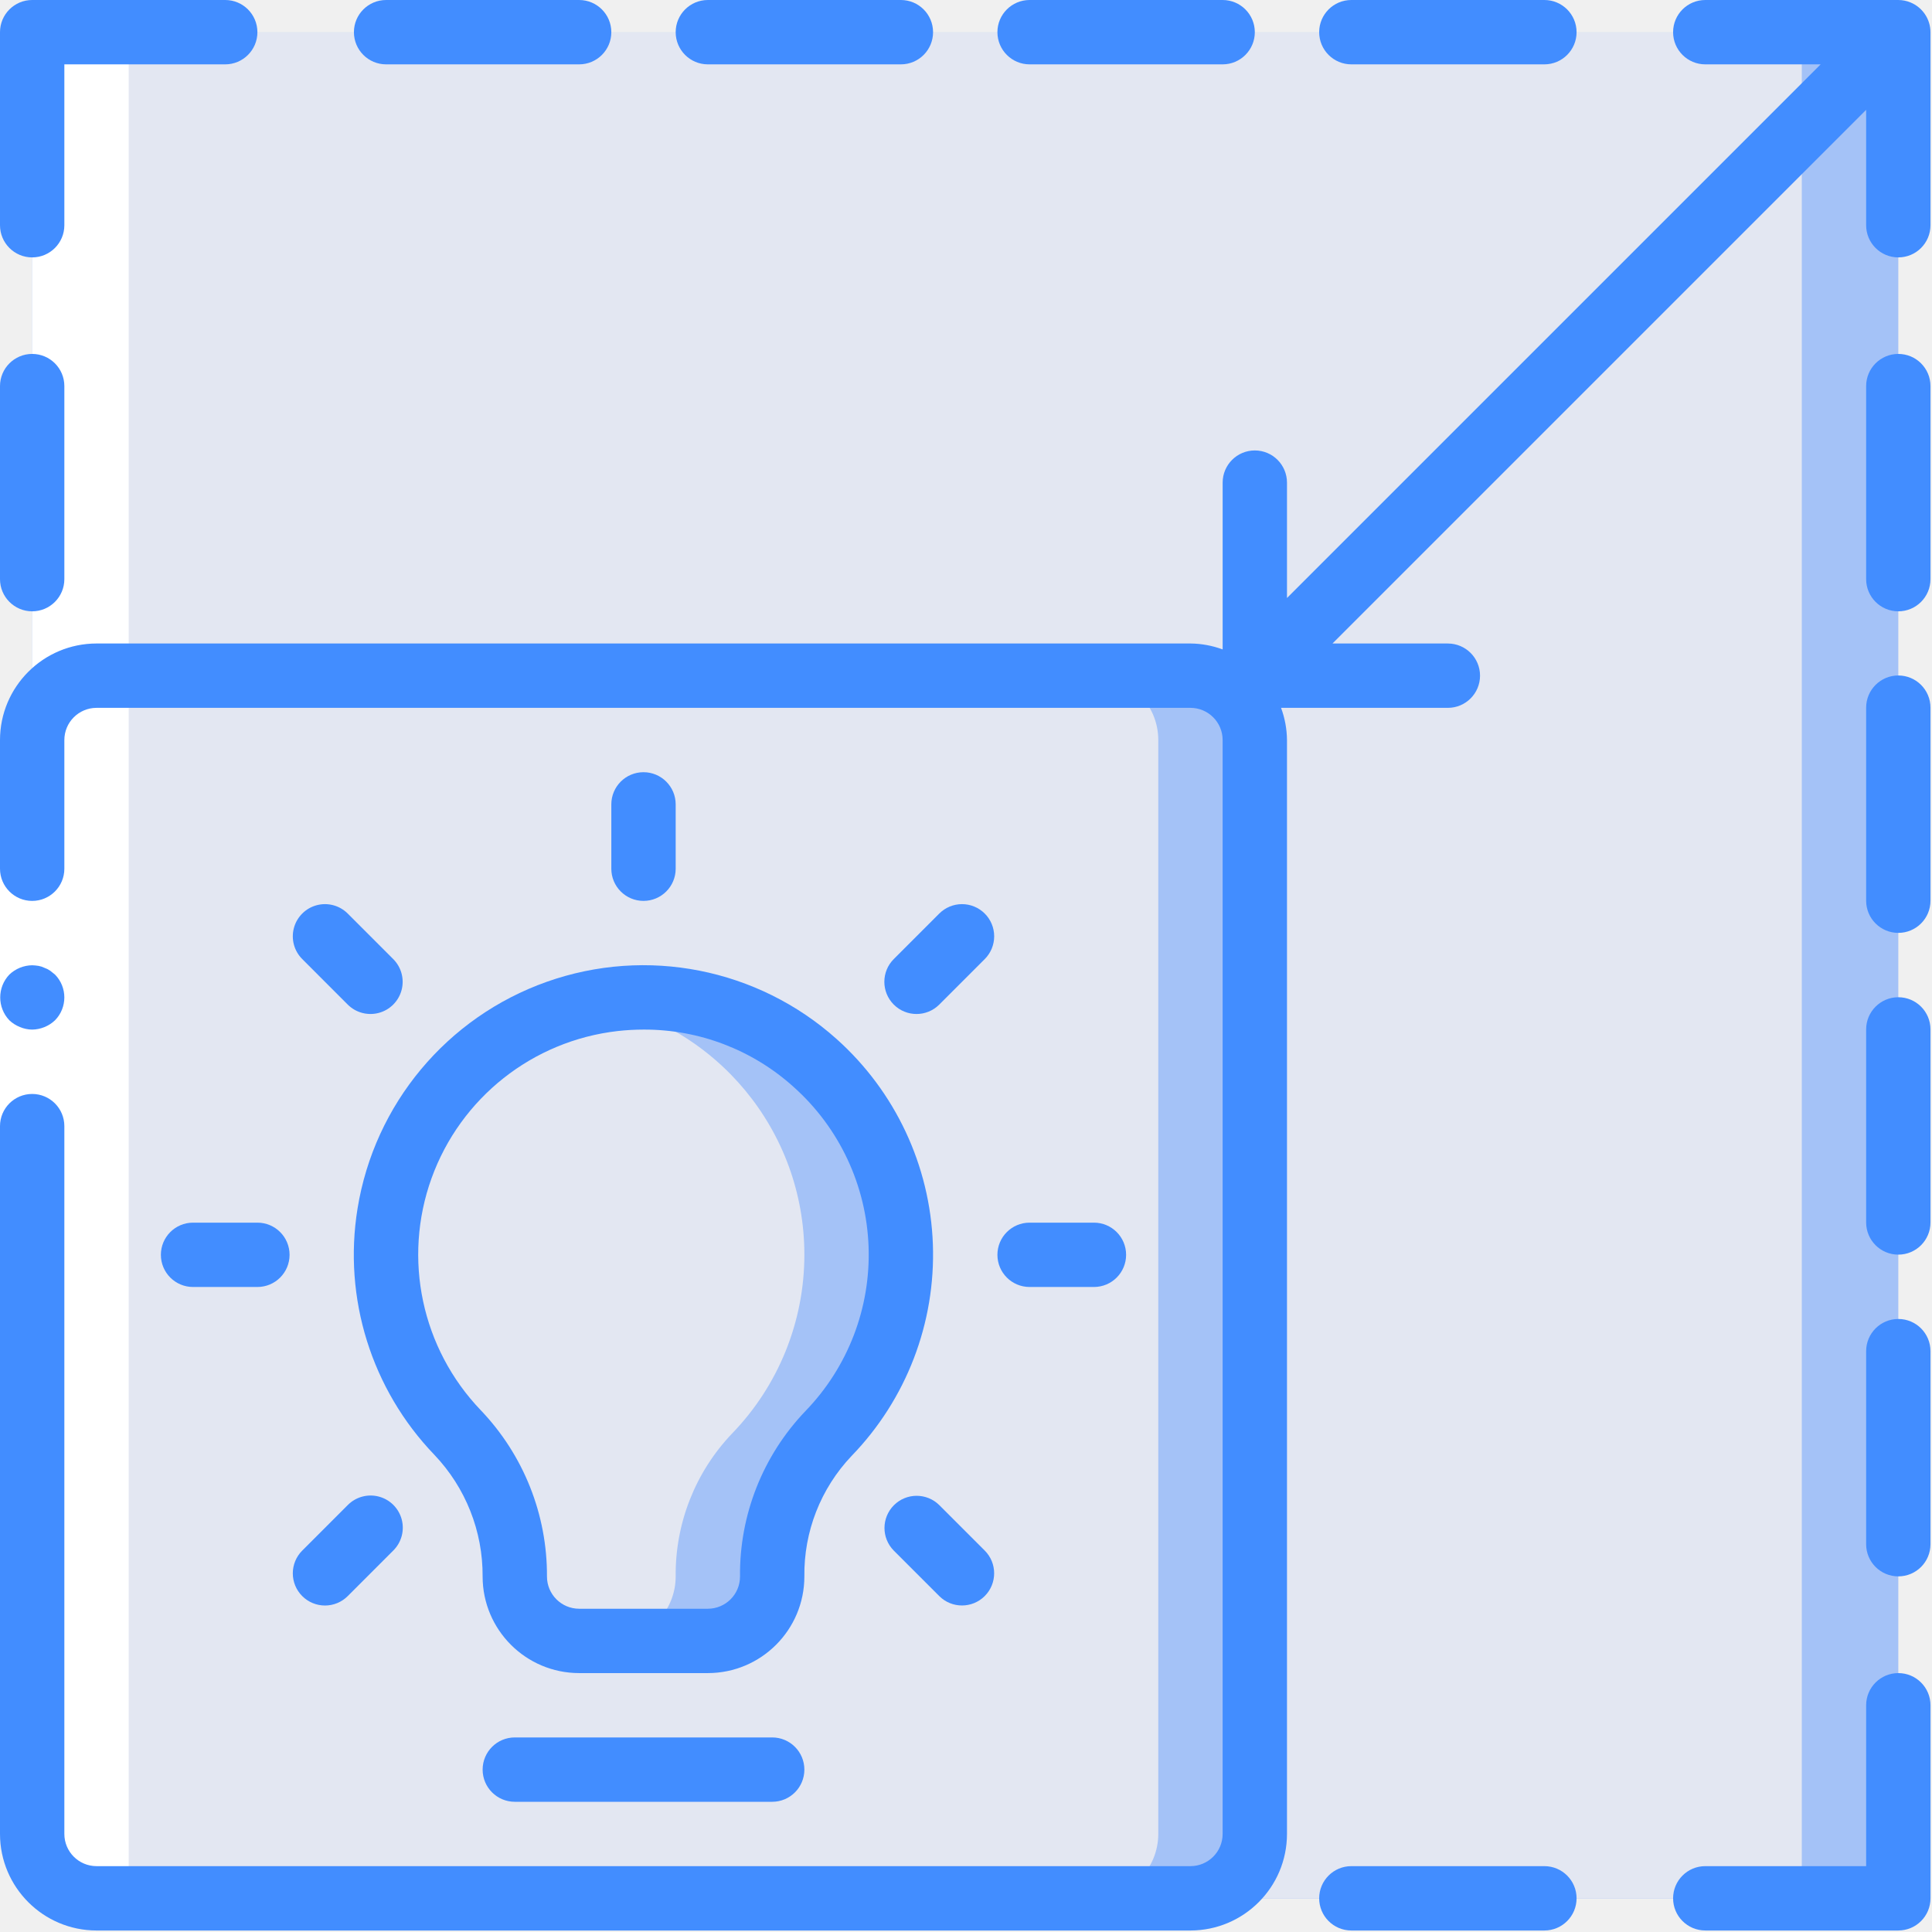
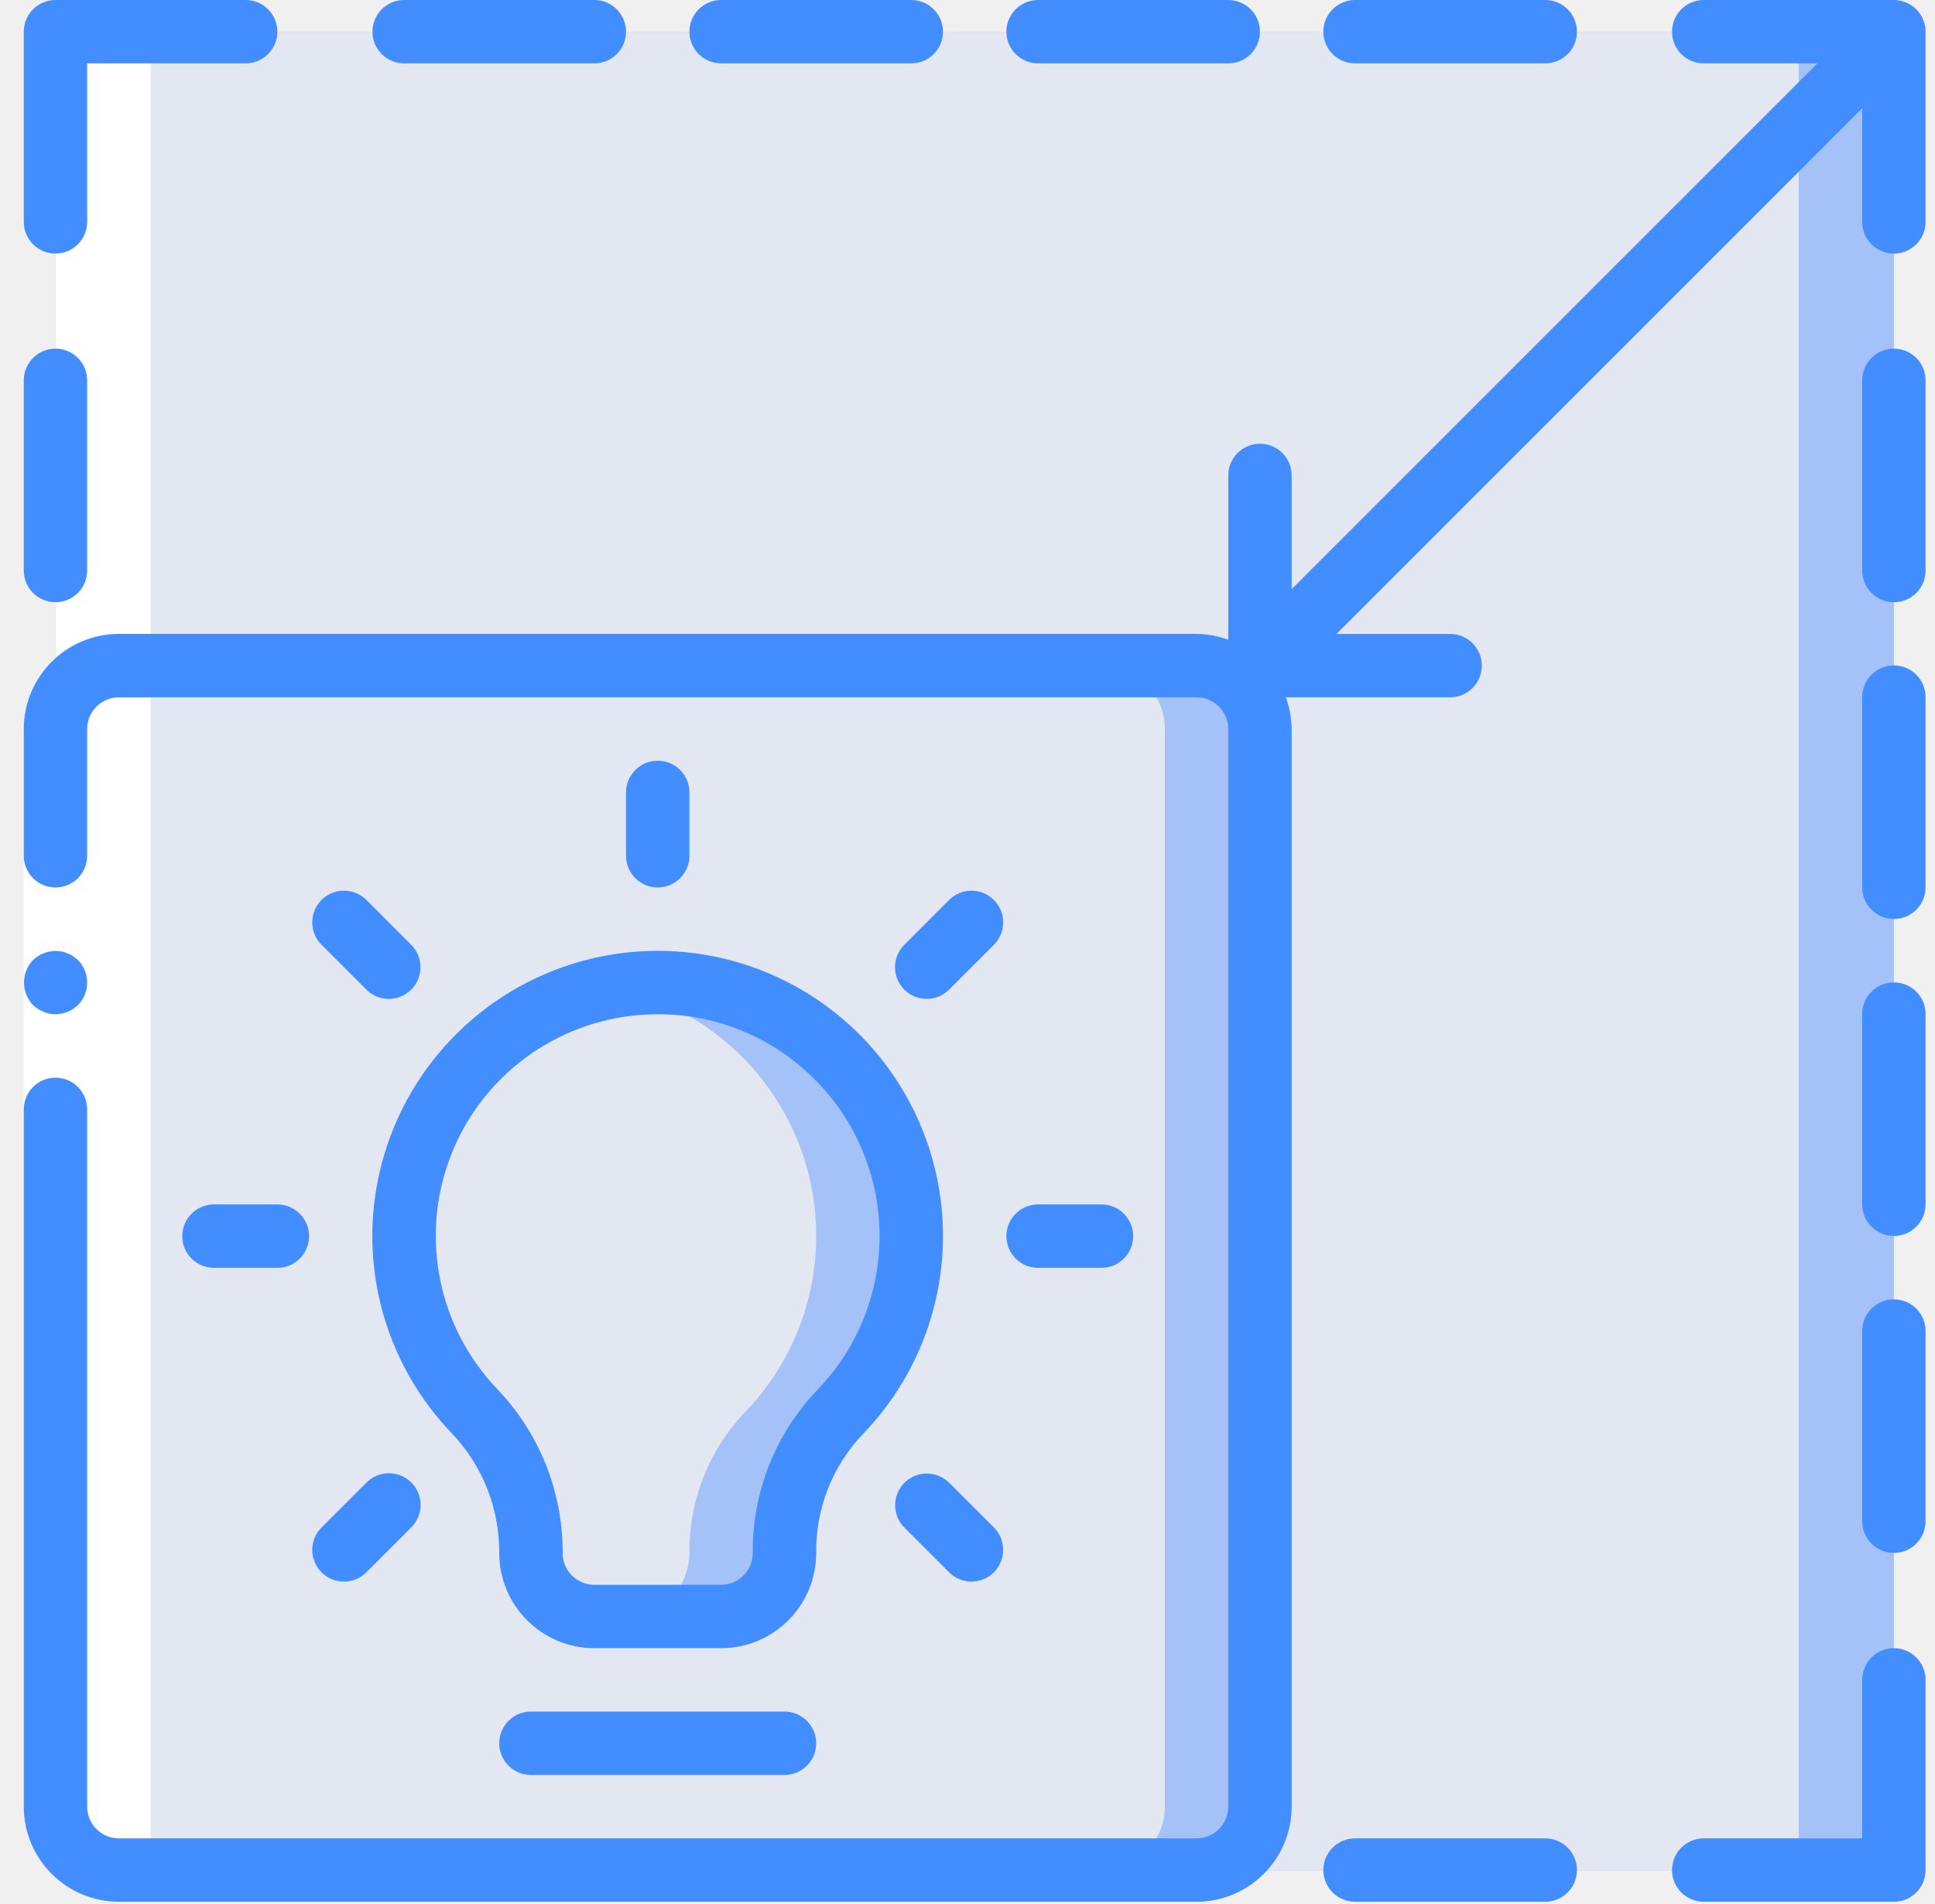
- <svg xmlns="http://www.w3.org/2000/svg" width="126px" height="126px" viewBox="0 0 126 126" version="1.1">
+ <svg xmlns="http://www.w3.org/2000/svg" width="61px" height="60px" viewBox="0 0 61 60" version="1.1">
  <defs />
  <g id="Page-1" stroke="none" stroke-width="1" fill="none" fill-rule="evenodd">
-     <g id="Artboard" transform="translate(-776, -5)">
-       <g id="scale" transform="translate(776, 5)">
+     <g id="Artboard" transform="translate(-129, -7)">
+       <g id="scale" transform="translate(129.75, 7)">
        <g id="Group">
-           <g transform="translate(2, 2)" fill-rule="nonzero">
-             <rect id="Rectangle-path" fill="#A4C2F7" x="0.098" y="0.112" width="121.705" height="121.705" />
-             <rect id="Rectangle-path" fill="#E3E7F2" x="0.098" y="0.112" width="115.41" height="121.705" />
-             <path d="M79.836,46.255 L79.836,117.599 C79.836,118.712 79.394,119.78 78.607,120.567 C77.82,121.354 76.752,121.796 75.639,121.796 L4.295,121.796 C3.182,121.796 2.114,121.354 1.327,120.567 C0.54,119.78 0.098,118.712 0.099,117.599 L0.099,46.255 C0.105,43.94 1.98,42.065 4.295,42.058 L75.639,42.058 C77.954,42.065 79.829,43.94 79.836,46.255 Z" id="Shape" fill="#A4C2F7" />
-             <path d="M73.541,46.255 L73.541,117.599 C73.541,118.712 73.099,119.78 72.312,120.567 C71.525,121.354 70.457,121.796 69.344,121.796 L4.295,121.796 C3.182,121.796 2.114,121.354 1.327,120.567 C0.54,119.78 0.098,118.712 0.099,117.599 L0.099,46.255 C0.105,43.94 1.98,42.065 4.295,42.058 L69.344,42.058 C71.659,42.065 73.534,43.94 73.541,46.255 Z" id="Shape" fill="#E3E7F2" />
-             <path d="M56.754,79.829 C56.756,84.183 55.063,88.368 52.033,91.496 C49.643,94.005 48.325,97.347 48.361,100.812 C48.361,101.925 47.919,102.993 47.132,103.78 C46.345,104.567 45.277,105.009 44.164,105.009 L35.602,105.009 C33.35,104.918 31.572,103.066 31.574,100.812 C31.582,97.321 30.244,93.962 27.839,91.432 C23.582,86.989 22.098,80.573 23.972,74.712 C25.845,68.852 30.776,64.486 36.82,63.335 C37.229,63.25 37.642,63.187 38.058,63.147 C42.811,62.606 47.57,64.118 51.139,67.303 C54.709,70.489 56.752,75.044 56.754,79.829 Z" id="Shape" fill="#A4C2F7" />
-             <path d="M50.459,79.829 C50.461,84.183 48.768,88.368 45.738,91.496 C43.348,94.005 42.031,97.347 42.066,100.812 C42.066,101.925 41.624,102.993 40.837,103.78 C40.05,104.567 38.982,105.009 37.869,105.009 L35.603,105.009 C33.351,104.918 31.572,103.066 31.574,100.812 C31.583,97.321 30.245,93.962 27.839,91.432 C23.582,86.989 22.099,80.573 23.972,74.712 C25.846,68.852 30.776,64.486 36.82,63.335 C44.736,64.846 50.462,71.769 50.459,79.829 Z" id="Shape" fill="#E3E7F2" />
-             <polygon id="Shape" fill="#FFFFFF" points="6.394 117.641 6.394 46.297 6.394 0.154 0.098 0.154 0.098 46.297 0.098 117.641 0.098 121.859 6.394 121.859" />
+           <g transform="translate(0.952381, 0.952381)" fill-rule="nonzero">
+             <rect id="Rectangle-path" fill="#A4C2F7" x="0.047" y="0.053" width="57.955" height="57.955" />
+             <rect id="Rectangle-path" fill="#E3E7F2" x="0.047" y="0.053" width="54.957" height="57.955" />
+             <path d="M38.017,22.026 L38.017,56 C38.017,56.53 37.807,57.038 37.432,57.413 C37.057,57.788 36.549,57.998 36.019,57.998 L2.045,57.998 C1.515,57.998 1.007,57.788 0.632,57.413 C0.257,57.038 0.047,56.53 0.047,56 L0.047,22.026 C0.05,20.924 0.943,20.031 2.045,20.028 L36.019,20.028 C37.121,20.031 38.014,20.924 38.017,22.026 Z" id="Shape" fill="#A4C2F7" />
+             <path d="M35.02,22.026 L35.02,56 C35.02,56.53 34.809,57.038 34.434,57.413 C34.06,57.788 33.551,57.998 33.021,57.998 L2.045,57.998 C1.515,57.998 1.007,57.788 0.632,57.413 C0.257,57.038 0.047,56.53 0.047,56 L0.047,22.026 C0.05,20.924 0.943,20.031 2.045,20.028 L33.021,20.028 C34.123,20.031 35.016,20.924 35.02,22.026 Z" id="Shape" fill="#E3E7F2" />
+             <path d="M27.026,38.014 C27.027,40.087 26.22,42.08 24.777,43.569 C23.639,44.764 23.012,46.356 23.029,48.006 C23.029,48.536 22.818,49.044 22.444,49.419 C22.069,49.794 21.56,50.004 21.03,50.004 L16.954,50.004 C15.881,49.961 15.034,49.079 15.035,48.006 C15.039,46.343 14.402,44.744 13.257,43.539 C11.23,41.423 10.523,38.368 11.415,35.577 C12.307,32.786 14.655,30.707 17.533,30.16 C17.728,30.119 17.925,30.089 18.123,30.07 C20.386,29.812 22.652,30.532 24.352,32.049 C26.052,33.566 27.025,35.735 27.026,38.014 Z" id="Shape" fill="#A4C2F7" />
+             <path d="M24.028,38.014 C24.029,40.087 23.223,42.08 21.78,43.569 C20.642,44.764 20.015,46.356 20.031,48.006 C20.031,48.536 19.821,49.044 19.446,49.419 C19.071,49.794 18.563,50.004 18.033,50.004 L16.954,50.004 C15.881,49.961 15.034,49.079 15.035,48.006 C15.039,46.343 14.402,44.744 13.257,43.539 C11.23,41.423 10.523,38.368 11.415,35.577 C12.307,32.786 14.655,30.707 17.533,30.16 C21.303,30.879 24.029,34.176 24.028,38.014 Z" id="Shape" fill="#E3E7F2" />
+             <polygon id="Shape" fill="#FFFFFF" points="3.045 56.019 3.045 22.046 3.045 0.073 0.047 0.073 0.047 22.046 0.047 56.019 0.047 58.028 3.045 58.028" />
          </g>
          <g fill-rule="nonzero">
-             <polygon id="Shape" fill="#FFFFFF" points="4.197 48.263 4.197 75.542 4.197 119.607 0 119.607 0 75.542 0 48.263" />
+             <polygon id="Shape" fill="#FFFFFF" points="1.998 22.982 1.998 35.972 1.998 56.956 0 56.956 0 35.972 0 22.982" />
            <g fill="#428DFF" id="Shape">
-               <path d="M2.098,67.148 C2.654,67.139 3.186,66.922 3.588,66.54 C4.399,65.712 4.399,64.388 3.588,63.56 L3.273,63.308 C3.156,63.228 3.029,63.164 2.896,63.118 C2.776,63.058 2.649,63.016 2.518,62.993 C2.379,62.97 2.239,62.956 2.098,62.952 C1.543,62.959 1.01,63.176 0.609,63.56 C-0.184,64.395 -0.184,65.704 0.609,66.54 C0.809,66.729 1.044,66.879 1.3,66.98 C1.553,67.088 1.824,67.145 2.098,67.148 Z" />
-               <path d="M2.098,16.787 C3.257,16.787 4.197,15.848 4.197,14.689 L4.197,4.197 L14.688,4.197 C15.847,4.197 16.787,3.257 16.787,2.099 C16.787,0.94 15.848,0 14.688,0 L2.098,0 C0.94,0 0,0.94 0,2.098 L0,14.688 C0,15.848 0.94,16.787 2.098,16.787 Z" />
-               <path d="M124.605,0.162 C124.351,0.056 124.079,0.001 123.803,0 L111.213,0 C110.054,0 109.115,0.94 109.115,2.098 C109.115,3.257 110.055,4.197 111.213,4.197 L118.738,4.197 L83.934,39 L83.934,31.476 C83.934,30.317 82.995,29.377 81.836,29.377 C80.677,29.377 79.738,30.317 79.738,31.476 L79.738,42.354 C79.066,42.105 78.356,41.974 77.64,41.967 L6.295,41.967 C2.82,41.971 0.004,44.787 0,48.262 L0,48.263 L0,48.263 L0,56.656 C0,57.815 0.94,58.755 2.098,58.755 C3.257,58.755 4.197,57.815 4.197,56.656 L4.197,48.263 L4.196,48.263 L4.197,48.262 C4.198,47.104 5.136,46.166 6.295,46.164 L77.639,46.164 C78.797,46.166 79.736,47.104 79.737,48.262 L79.737,119.606 C79.736,120.765 78.797,121.703 77.639,121.705 L6.295,121.705 C5.137,121.703 4.198,120.765 4.197,119.606 L4.197,73.443 C4.197,72.284 3.257,71.345 2.099,71.345 C0.94,71.345 0,72.284 0,73.443 L0,119.607 C0.004,123.082 2.82,125.898 6.295,125.902 L77.639,125.902 C81.114,125.898 83.93,123.082 83.934,119.607 L83.934,48.262 C83.927,47.546 83.796,46.836 83.547,46.164 L94.426,46.164 C95.585,46.164 96.524,45.224 96.524,44.066 C96.524,42.907 95.585,41.968 94.426,41.968 L86.901,41.968 L121.705,7.164 L121.705,14.688 C121.705,15.848 122.644,16.787 123.803,16.787 C124.962,16.787 125.901,15.847 125.901,14.688 L125.901,2.098 C125.898,1.251 125.388,0.488 124.605,0.162 Z" />
-               <path d="M123.803,23.082 C122.644,23.082 121.705,24.021 121.705,25.18 L121.705,37.77 C121.705,38.929 122.644,39.869 123.803,39.869 C124.962,39.869 125.901,38.929 125.901,37.77 L125.901,25.18 C125.901,24.021 124.962,23.082 123.803,23.082 Z" />
-               <path d="M123.803,44.053 C122.644,44.053 121.705,44.993 121.705,46.151 L121.705,58.742 C121.705,59.901 122.644,60.84 123.803,60.84 C124.962,60.84 125.901,59.901 125.901,58.742 L125.901,46.151 C125.901,44.993 124.962,44.053 123.803,44.053 Z" />
-               <path d="M123.803,65.037 C122.644,65.037 121.705,65.977 121.705,67.135 L121.705,79.725 C121.705,80.885 122.644,81.824 123.803,81.824 C124.962,81.824 125.901,80.884 125.901,79.725 L125.901,67.135 C125.901,65.976 124.962,65.037 123.803,65.037 Z" />
-               <path d="M123.803,86.02 C122.644,86.02 121.705,86.96 121.705,88.119 L121.705,100.709 C121.705,101.868 122.644,102.807 123.803,102.807 C124.962,102.807 125.901,101.868 125.901,100.709 L125.901,88.119 C125.901,86.96 124.962,86.02 123.803,86.02 Z" />
-               <path d="M2.098,39.869 C3.257,39.869 4.197,38.929 4.197,37.77 L4.197,25.18 C4.197,24.021 3.257,23.082 2.098,23.082 C0.94,23.082 0,24.021 0,25.18 L0,37.77 C0,38.929 0.94,39.869 2.098,39.869 Z" />
-               <path d="M25.18,4.197 L37.77,4.197 C38.929,4.197 39.869,3.257 39.869,2.099 C39.869,0.94 38.929,0 37.77,0 L25.18,0 C24.021,0 23.082,0.94 23.082,2.098 C23.082,3.257 24.021,4.197 25.18,4.197 Z" />
-               <path d="M46.164,4.197 L58.754,4.197 C59.913,4.197 60.852,3.257 60.852,2.099 C60.852,0.94 59.913,0 58.754,0 L46.164,0 C45.005,0 44.066,0.94 44.066,2.098 C44.066,3.257 45.005,4.197 46.164,4.197 Z" />
-               <path d="M67.147,4.197 L79.738,4.197 C80.897,4.197 81.836,3.257 81.836,2.099 C81.836,0.94 80.897,0 79.738,0 L67.147,0 C65.989,0 65.049,0.94 65.049,2.098 C65.049,3.257 65.989,4.197 67.147,4.197 Z" />
-               <path d="M88.131,4.197 L100.722,4.197 C101.88,4.197 102.82,3.257 102.82,2.099 C102.82,0.94 101.88,0 100.721,0 L88.131,0 C86.972,0 86.033,0.94 86.033,2.098 C86.033,3.257 86.972,4.197 88.131,4.197 Z" />
-               <path d="M100.721,125.902 C101.88,125.902 102.82,124.962 102.82,123.803 C102.82,122.644 101.88,121.705 100.721,121.705 L88.131,121.705 C86.972,121.705 86.033,122.645 86.033,123.803 C86.033,124.963 86.972,125.902 88.131,125.902 L100.721,125.902 Z" />
-               <path d="M123.803,109.115 C122.644,109.115 121.705,110.054 121.705,111.213 L121.705,121.705 L111.213,121.705 C110.054,121.705 109.115,122.644 109.115,123.803 C109.115,124.962 110.055,125.901 111.213,125.901 L123.803,125.901 C124.963,125.901 125.902,124.962 125.902,123.803 L125.902,111.213 C125.901,110.054 124.962,109.115 123.803,109.115 Z" />
-               <path d="M33.574,113.311 C32.415,113.311 31.476,114.251 31.476,115.41 C31.476,116.569 32.415,117.508 33.574,117.508 L50.361,117.508 C51.52,117.508 52.459,116.569 52.459,115.41 C52.459,114.251 51.52,113.311 50.361,113.311 L33.574,113.311 Z" />
-               <path d="M44.066,56.656 L44.066,52.459 C44.066,51.3 43.126,50.361 41.967,50.361 C40.808,50.361 39.869,51.3 39.869,52.459 L39.869,56.656 C39.869,57.815 40.809,58.754 41.967,58.754 C43.126,58.754 44.066,57.815 44.066,56.656 Z" />
-               <path d="M22.678,59.58 C22.148,59.05 21.376,58.843 20.651,59.037 C19.927,59.231 19.362,59.797 19.168,60.52 C18.974,61.245 19.181,62.017 19.711,62.547 L22.678,65.516 C23.208,66.046 23.981,66.252 24.705,66.058 C25.429,65.865 25.994,65.299 26.189,64.575 C26.383,63.851 26.175,63.078 25.645,62.548 L22.678,59.58 Z" />
-               <path d="M19.711,104.093 C20.105,104.487 20.638,104.708 21.195,104.708 C21.751,104.708 22.285,104.487 22.678,104.093 L25.645,101.125 C26.181,100.596 26.392,99.821 26.199,99.093 C26.006,98.366 25.437,97.797 24.71,97.604 C23.982,97.411 23.207,97.622 22.678,98.158 L19.711,101.126 C19.317,101.519 19.096,102.053 19.096,102.609 C19.096,103.166 19.317,103.7 19.711,104.093 Z" />
-               <path d="M16.787,83.934 C17.946,83.934 18.885,82.995 18.885,81.836 C18.885,80.677 17.946,79.738 16.787,79.738 L12.59,79.738 C11.431,79.738 10.492,80.677 10.492,81.836 C10.492,82.995 11.431,83.934 12.59,83.934 L16.787,83.934 Z" />
-               <path d="M64.223,59.58 C63.83,59.187 63.296,58.965 62.74,58.965 C62.183,58.965 61.65,59.187 61.256,59.58 L58.289,62.548 C57.47,63.367 57.47,64.696 58.289,65.516 C59.108,66.335 60.437,66.335 61.256,65.516 L64.224,62.547 C64.617,62.154 64.838,61.62 64.838,61.064 C64.838,60.507 64.617,59.973 64.223,59.58 Z" />
-               <path d="M61.256,98.158 C60.435,97.347 59.114,97.351 58.298,98.167 C57.483,98.983 57.478,100.304 58.289,101.125 L61.257,104.093 C62.076,104.91 63.403,104.909 64.221,104.091 C65.04,103.272 65.041,101.946 64.224,101.126 L61.256,98.158 Z" />
-               <path d="M71.344,83.934 C72.503,83.934 73.442,82.995 73.442,81.836 C73.442,80.677 72.503,79.738 71.344,79.738 L67.147,79.738 C65.989,79.738 65.049,80.677 65.049,81.836 C65.049,82.995 65.989,83.934 67.147,83.934 L71.344,83.934 Z" />
-               <path d="M23.317,78.823 C22.37,84.666 24.227,90.614 28.33,94.881 C30.367,97.02 31.495,99.866 31.475,102.82 C31.479,106.295 34.295,109.111 37.77,109.115 L46.164,109.115 C49.639,109.111 52.455,106.295 52.459,102.82 C52.419,99.896 53.523,97.073 55.537,94.953 C59.109,91.266 61.024,86.281 60.84,81.15 C60.656,76.02 58.389,71.186 54.562,67.763 C49.417,63.158 42.169,61.727 35.66,64.03 C29.151,66.334 24.418,72.006 23.317,78.823 Z M41.983,67.147 C45.595,67.135 49.081,68.47 51.761,70.89 C54.739,73.55 56.502,77.309 56.646,81.299 C56.79,85.289 55.301,89.165 52.523,92.032 C49.749,94.934 48.22,98.805 48.262,102.82 C48.261,103.978 47.322,104.916 46.164,104.918 L37.77,104.918 C36.612,104.916 35.673,103.977 35.672,102.818 C35.693,98.782 34.147,94.895 31.359,91.976 C27.498,87.951 26.253,82.086 28.145,76.84 C30.038,71.594 34.741,67.874 40.282,67.242 C40.847,67.179 41.415,67.147 41.983,67.147 Z" />
+               <path d="M0.999,31.975 C1.264,31.971 1.517,31.868 1.709,31.685 C2.095,31.291 2.095,30.661 1.709,30.267 L1.559,30.147 C1.503,30.109 1.442,30.078 1.379,30.056 C1.322,30.028 1.261,30.008 1.199,29.997 C1.133,29.986 1.066,29.979 0.999,29.977 C0.735,29.981 0.481,30.084 0.29,30.267 C-0.087,30.664 -0.087,31.288 0.29,31.685 C0.385,31.776 0.497,31.847 0.619,31.895 C0.739,31.946 0.868,31.974 0.999,31.975 Z" />
+               <path d="M0.999,7.994 C1.551,7.994 1.998,7.546 1.998,6.995 L1.998,1.998 L6.994,1.998 C7.546,1.998 7.994,1.551 7.994,0.999 C7.994,0.448 7.546,0 6.995,0 L0.999,0 C0.447,0 0,0.447 0,0.999 L0,6.995 C0,7.546 0.447,7.994 0.999,7.994 Z" />
+               <path d="M59.336,0.077 C59.215,0.027 59.085,0 58.954,0 L52.959,0 C52.407,0 51.96,0.447 51.96,0.999 C51.96,1.551 52.407,1.998 52.959,1.998 L56.542,1.998 L39.969,18.571 L39.969,14.988 C39.969,14.436 39.521,13.989 38.97,13.989 C38.418,13.989 37.97,14.437 37.97,14.988 L37.97,20.169 C37.65,20.05 37.312,19.988 36.971,19.984 L2.998,19.984 C1.343,19.986 0.002,21.327 0,22.982 L0,22.982 L0,22.982 L0,26.979 C0,27.531 0.447,27.978 0.999,27.978 C1.551,27.978 1.998,27.531 1.998,26.979 L1.998,22.982 L1.998,22.982 L1.998,22.982 C1.999,22.43 2.446,21.984 2.998,21.983 L36.971,21.983 C37.523,21.984 37.969,22.43 37.97,22.982 L37.97,56.955 C37.969,57.507 37.523,57.954 36.971,57.955 L2.998,57.955 C2.446,57.954 1.999,57.507 1.998,56.955 L1.998,34.973 C1.998,34.421 1.551,33.974 0.999,33.974 C0.448,33.974 0,34.421 0,34.973 L0,56.956 C0.002,58.61 1.343,59.951 2.998,59.953 L36.971,59.953 C38.626,59.951 39.967,58.61 39.969,56.956 L39.969,22.982 C39.965,22.641 39.903,22.303 39.785,21.983 L44.965,21.983 C45.517,21.983 45.964,21.535 45.964,20.984 C45.964,20.432 45.517,19.985 44.965,19.985 L41.382,19.985 L57.955,3.411 L57.955,6.995 C57.955,7.546 58.402,7.994 58.954,7.994 C59.506,7.994 59.953,7.546 59.953,6.995 L59.953,0.999 C59.952,0.596 59.708,0.232 59.336,0.077 Z" />
+               <path d="M58.954,10.991 C58.402,10.991 57.955,11.439 57.955,11.991 L57.955,17.986 C57.955,18.538 58.402,18.985 58.954,18.985 C59.506,18.985 59.953,18.538 59.953,17.986 L59.953,11.991 C59.953,11.439 59.506,10.991 58.954,10.991 Z" />
+               <path d="M58.954,20.978 C58.402,20.978 57.955,21.425 57.955,21.977 L57.955,27.972 C57.955,28.524 58.402,28.971 58.954,28.971 C59.506,28.971 59.953,28.524 59.953,27.972 L59.953,21.977 C59.953,21.425 59.506,20.978 58.954,20.978 Z" />
+               <path d="M58.954,30.97 C58.402,30.97 57.955,31.417 57.955,31.969 L57.955,37.965 C57.955,38.516 58.402,38.964 58.954,38.964 C59.506,38.964 59.953,38.516 59.953,37.965 L59.953,31.969 C59.953,31.417 59.506,30.97 58.954,30.97 Z" />
+               <path d="M58.954,40.962 C58.402,40.962 57.955,41.41 57.955,41.961 L57.955,47.957 C57.955,48.509 58.402,48.956 58.954,48.956 C59.506,48.956 59.953,48.508 59.953,47.957 L59.953,41.961 C59.953,41.41 59.506,40.962 58.954,40.962 Z" />
+               <path d="M0.999,18.985 C1.551,18.985 1.998,18.538 1.998,17.986 L1.998,11.991 C1.998,11.439 1.551,10.991 0.999,10.991 C0.447,10.991 0,11.439 0,11.991 L0,17.986 C0,18.538 0.447,18.985 0.999,18.985 Z" />
+               <path d="M11.991,1.998 L17.986,1.998 C18.538,1.998 18.985,1.551 18.985,0.999 C18.985,0.448 18.538,0 17.986,0 L11.991,0 C11.439,0 10.991,0.447 10.991,0.999 C10.991,1.551 11.439,1.998 11.991,1.998 Z" />
+               <path d="M21.983,1.998 L27.978,1.998 C28.53,1.998 28.977,1.551 28.977,0.999 C28.977,0.448 28.53,0 27.978,0 L21.983,0 C21.431,0 20.984,0.447 20.984,0.999 C20.984,1.551 21.431,1.998 21.983,1.998 Z" />
+               <path d="M31.975,1.998 L37.97,1.998 C38.522,1.998 38.97,1.551 38.97,0.999 C38.97,0.448 38.522,0 37.97,0 L31.975,0 C31.423,0 30.976,0.447 30.976,0.999 C30.976,1.551 31.423,1.998 31.975,1.998 Z" />
+               <path d="M41.967,1.998 L47.963,1.998 C48.515,1.998 48.962,1.551 48.962,0.999 C48.962,0.448 48.514,0 47.962,0 L41.967,0 C41.415,0 40.968,0.447 40.968,0.999 C40.968,1.551 41.415,1.998 41.967,1.998 Z" />
+               <path d="M47.962,59.953 C48.514,59.953 48.962,59.506 48.962,58.954 C48.962,58.402 48.514,57.955 47.962,57.955 L41.967,57.955 C41.415,57.955 40.968,58.402 40.968,58.954 C40.968,59.506 41.415,59.953 41.967,59.953 L47.962,59.953 Z" />
+               <path d="M58.954,51.959 C58.402,51.959 57.955,52.407 57.955,52.959 L57.955,57.955 L52.959,57.955 C52.407,57.955 51.96,58.402 51.96,58.954 C51.96,59.506 52.407,59.953 52.959,59.953 L58.954,59.953 C59.506,59.953 59.953,59.506 59.953,58.954 L59.953,52.958 C59.953,52.407 59.506,51.959 58.954,51.959 Z" />
+               <path d="M15.988,53.958 C15.436,53.958 14.988,54.405 14.988,54.957 C14.988,55.509 15.436,55.956 15.988,55.956 L23.981,55.956 C24.533,55.956 24.98,55.509 24.98,54.957 C24.98,54.405 24.533,53.958 23.981,53.958 L15.988,53.958 Z" />
+               <path d="M20.984,26.979 L20.984,24.98 C20.984,24.429 20.536,23.981 19.984,23.981 C19.433,23.981 18.985,24.429 18.985,24.98 L18.985,26.979 C18.985,27.531 19.433,27.978 19.984,27.978 C20.536,27.978 20.984,27.531 20.984,26.979 Z" />
+               <path d="M10.799,28.371 C10.547,28.119 10.179,28.02 9.834,28.113 C9.489,28.205 9.22,28.475 9.128,28.819 C9.035,29.164 9.134,29.532 9.386,29.784 L10.799,31.198 C11.052,31.45 11.419,31.549 11.764,31.456 C12.109,31.364 12.378,31.095 12.471,30.75 C12.563,30.405 12.465,30.037 12.212,29.785 L10.799,28.371 Z" />
+               <path d="M9.386,49.568 C9.574,49.756 9.828,49.861 10.093,49.861 C10.358,49.861 10.612,49.756 10.799,49.568 L12.212,48.155 C12.467,47.903 12.568,47.534 12.476,47.187 C12.384,46.841 12.113,46.57 11.767,46.478 C11.42,46.386 11.051,46.487 10.799,46.742 L9.386,48.155 C9.199,48.343 9.093,48.597 9.093,48.862 C9.093,49.127 9.199,49.381 9.386,49.568 Z" />
+               <path d="M7.994,39.969 C8.546,39.969 8.993,39.521 8.993,38.97 C8.993,38.418 8.546,37.97 7.994,37.97 L5.995,37.97 C5.443,37.97 4.996,38.418 4.996,38.97 C4.996,39.522 5.444,39.969 5.995,39.969 L7.994,39.969 Z" />
+               <path d="M30.582,28.371 C30.395,28.184 30.141,28.079 29.876,28.079 C29.611,28.079 29.357,28.184 29.17,28.371 L27.757,29.785 C27.367,30.175 27.367,30.808 27.757,31.198 C28.147,31.588 28.779,31.588 29.17,31.198 L30.583,29.784 C30.77,29.597 30.875,29.343 30.875,29.078 C30.875,28.813 30.77,28.559 30.582,28.371 Z" />
+               <path d="M29.17,46.742 C28.779,46.356 28.15,46.358 27.761,46.746 C27.373,47.135 27.371,47.764 27.757,48.155 L29.17,49.568 C29.56,49.957 30.192,49.957 30.582,49.567 C30.971,49.177 30.972,48.546 30.583,48.155 L29.17,46.742 Z" />
+               <path d="M33.973,39.969 C34.525,39.969 34.973,39.521 34.973,38.97 C34.973,38.418 34.525,37.97 33.973,37.97 L31.975,37.97 C31.423,37.97 30.976,38.418 30.976,38.97 C30.976,39.522 31.423,39.969 31.975,39.969 L33.973,39.969 Z" />
+               <path d="M11.103,37.535 C10.652,40.317 11.537,43.15 13.49,45.182 C14.461,46.2 14.998,47.555 14.988,48.962 C14.99,50.617 16.331,51.958 17.986,51.959 L21.983,51.959 C23.637,51.958 24.979,50.617 24.98,48.962 C24.961,47.57 25.487,46.225 26.446,45.216 C28.147,43.46 29.059,41.086 28.972,38.643 C28.884,36.2 27.804,33.898 25.982,32.268 C23.532,30.075 20.081,29.394 16.981,30.491 C13.882,31.588 11.628,34.289 11.103,37.535 Z M19.992,31.975 C21.712,31.969 23.372,32.605 24.648,33.757 C26.066,35.024 26.906,36.814 26.974,38.714 C27.043,40.614 26.334,42.46 25.011,43.825 C23.69,45.207 22.962,47.05 22.982,48.962 C22.981,49.513 22.534,49.96 21.983,49.961 L17.986,49.961 C17.434,49.96 16.987,49.513 16.987,48.961 C16.997,47.039 16.26,45.188 14.933,43.798 C13.094,41.882 12.501,39.089 13.402,36.59 C14.304,34.092 16.543,32.321 19.182,32.02 C19.451,31.99 19.721,31.975 19.992,31.975 Z" />
            </g>
          </g>
        </g>
      </g>
    </g>
  </g>
</svg>
